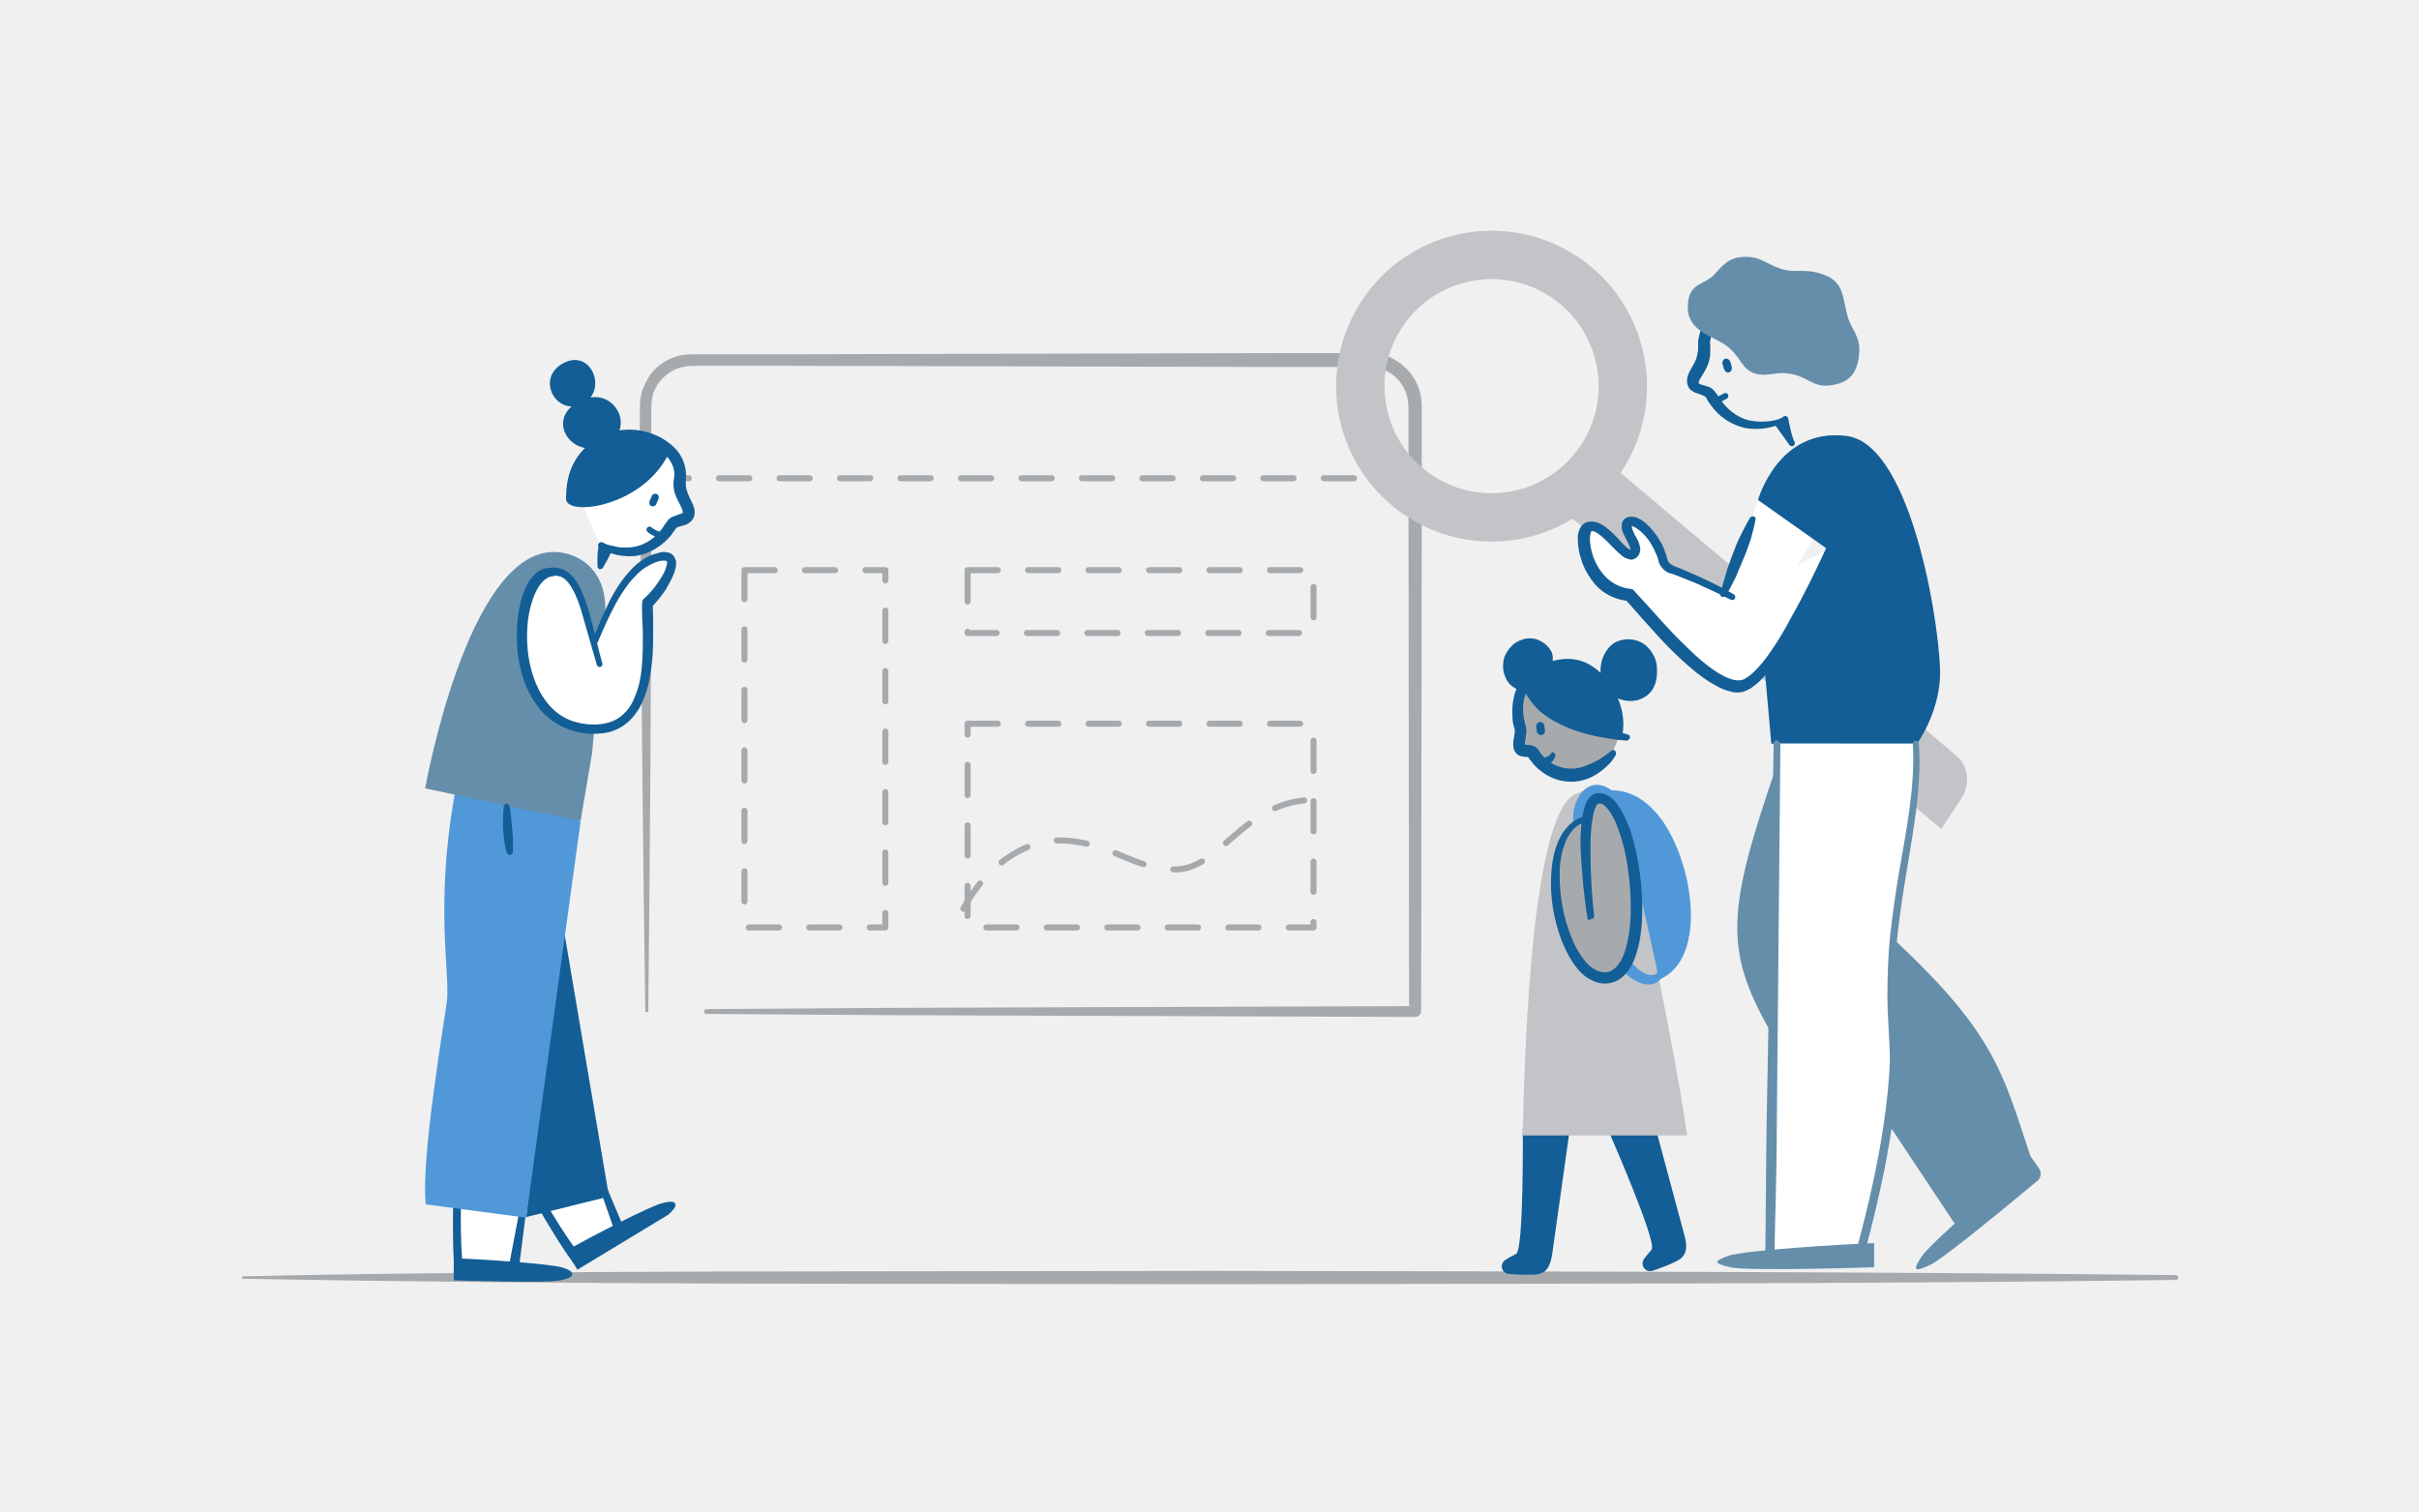
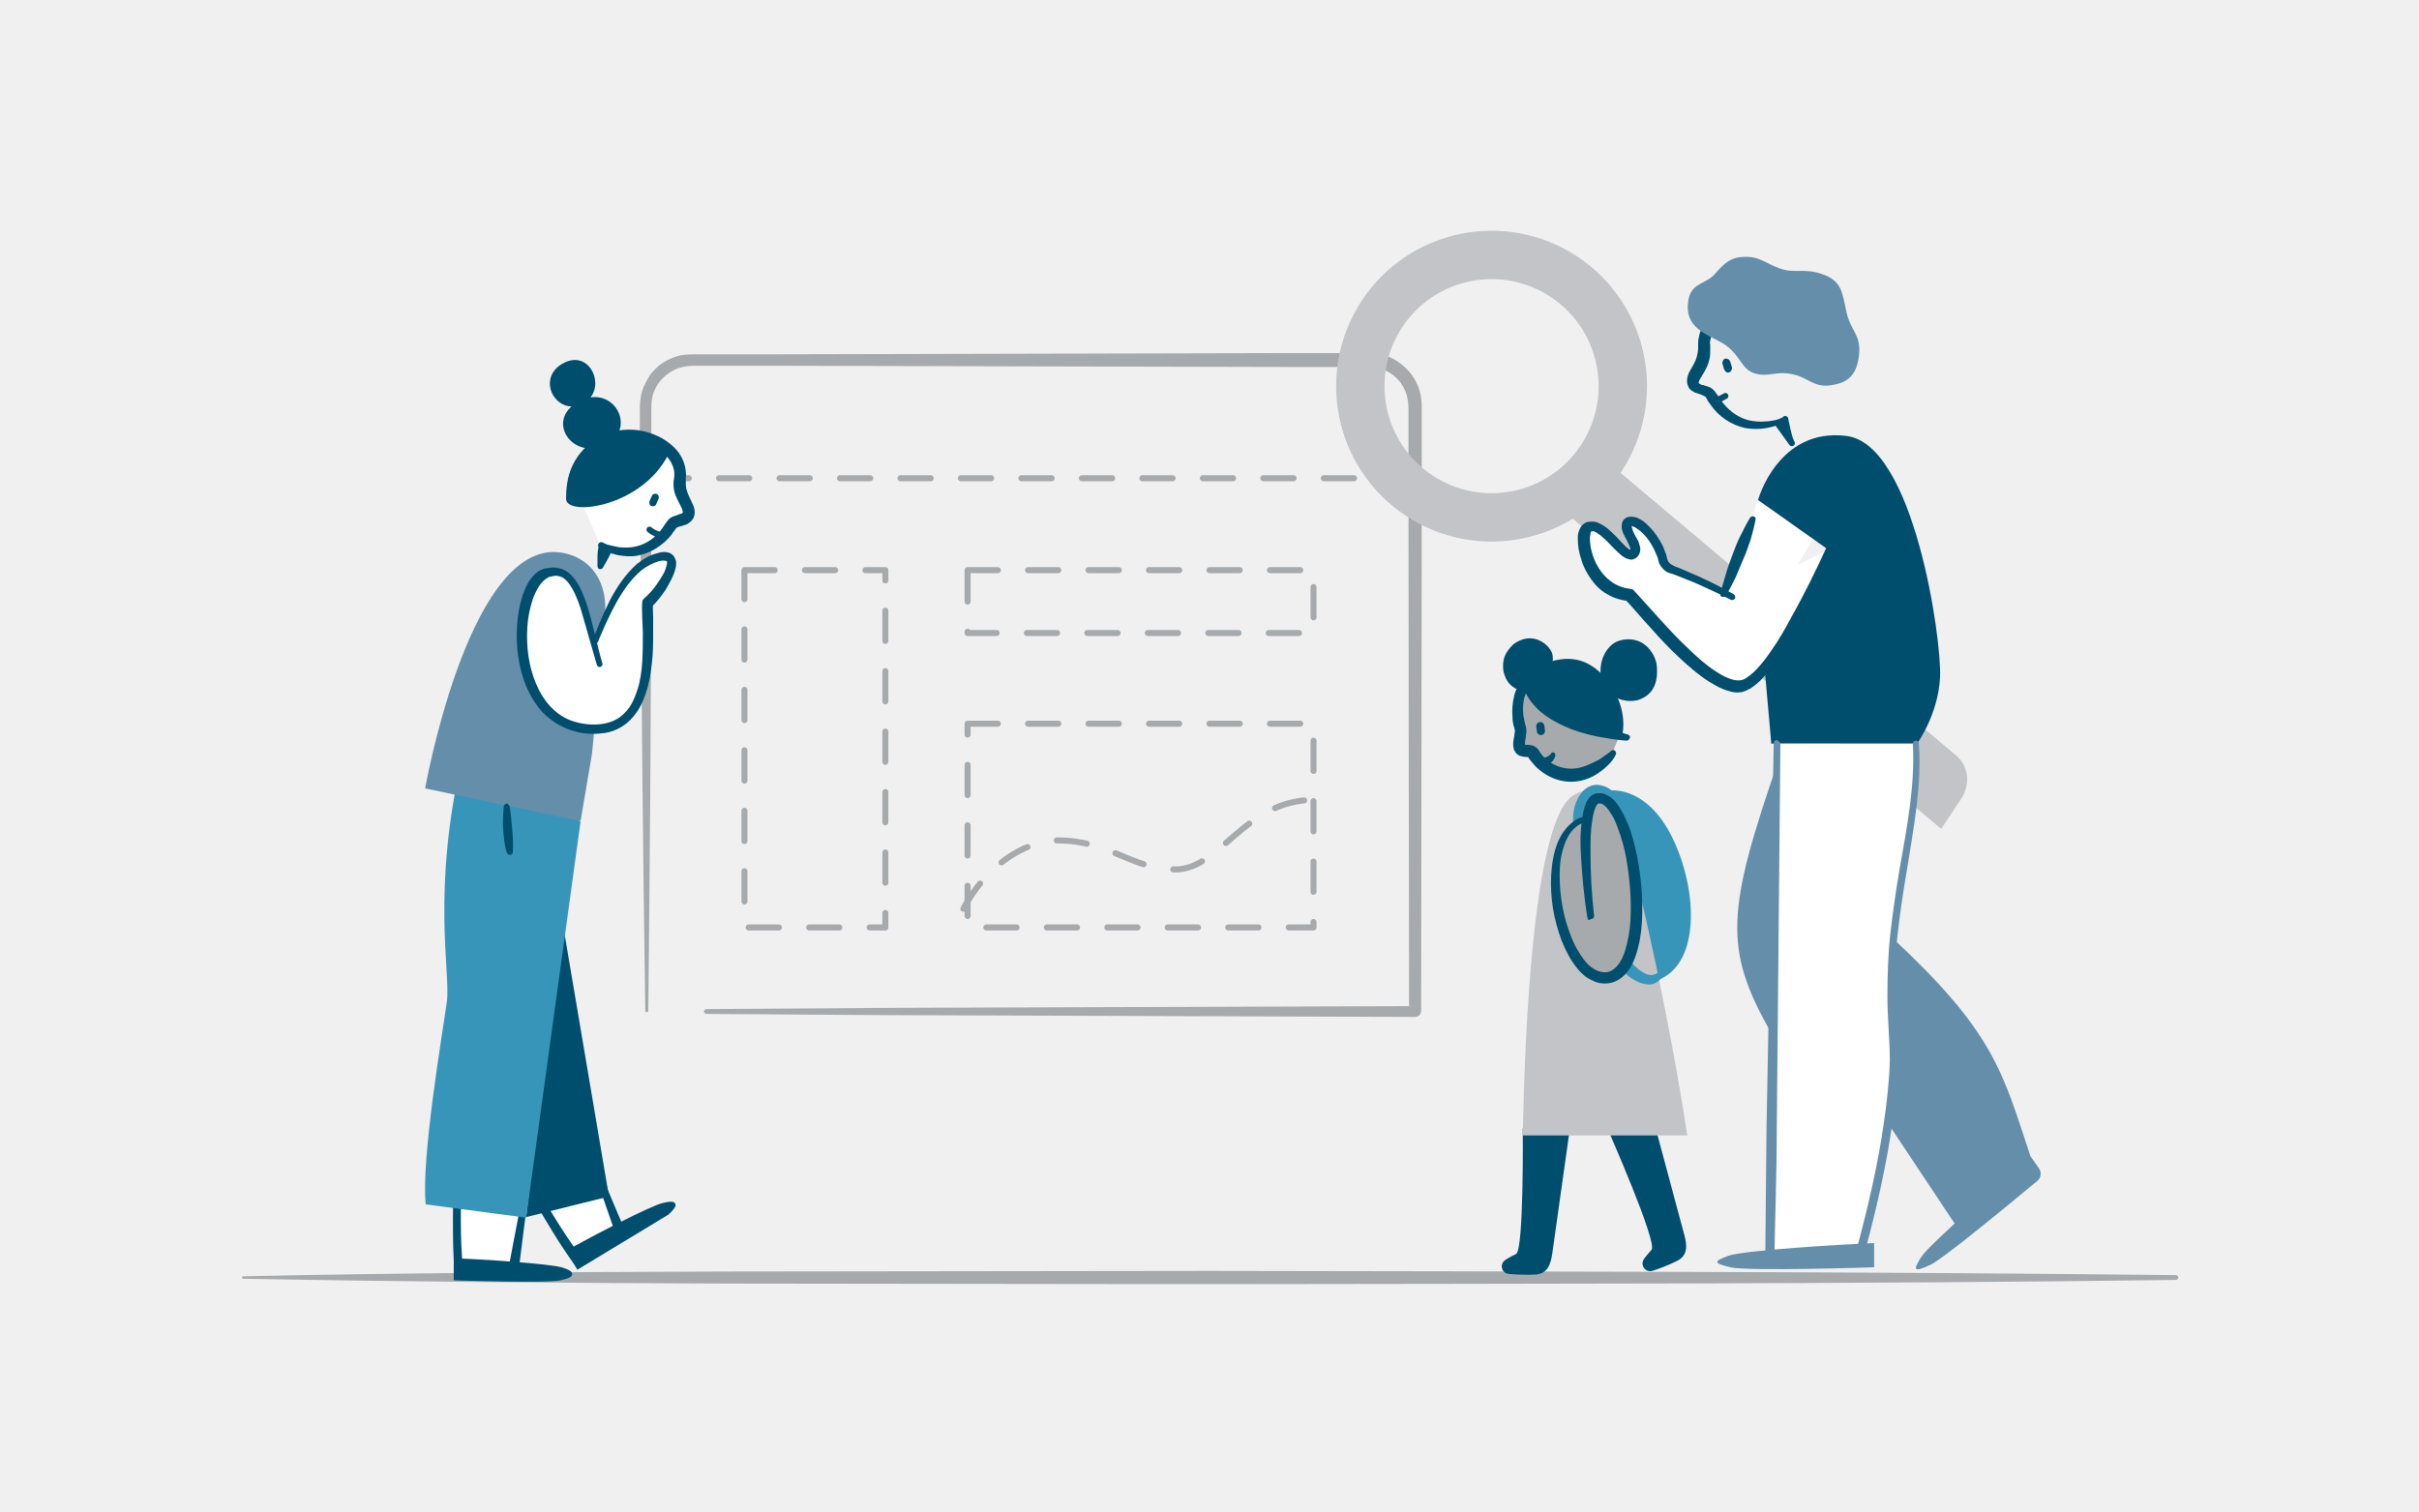
<svg xmlns="http://www.w3.org/2000/svg" enable-background="new 0 0 400 250" height="250" viewBox="0 0 400 250" width="400">
  <path d="m40.2 211.1c26.6-.6 53.3-.7 79.9-.8l79.9-.1c53.3.1 106.6.1 159.8.7.2 0 .4.2.4.4s-.2.4-.4.4c-53.3.7-106.6.6-159.8.7l-79.9-.1c-26.6-.1-53.3-.3-79.9-.8-.1 0-.2-.1-.2-.2s.1-.2.2-.2z" fill="#a7aaad" />
  <path d="m123.1 94.3h23.3v59.1h-23.3zm36.9 25.4h57.2v33.7h-57.2zm0-25.4h57.2v10.4h-57.2z" style="fill:none;stroke:#a7aaad;stroke-linecap:round;stroke-linejoin:round;stroke-miterlimit:10;stroke-dasharray:5 5" />
  <path d="m106.7 167.3c-.4-28-.7-56-.8-84l-.1-10.5v-5.3c0-.9.1-1.9.4-2.9.3-.9.8-1.8 1.3-2.6 1.2-1.6 2.9-2.7 4.9-3.2 1-.2 2-.2 2.8-.2h13.1l42-.1 42-.1h13.1c.8 0 1.9 0 2.9.2 2 .4 3.7 1.6 5 3.2.6.8 1.1 1.7 1.4 2.7.3.9.4 2 .4 2.9v15.8l-.1 84c0 .5-.4 1-1 1l-58.6-.2-29.3-.1-29.3-.2c-.2 0-.4-.2-.4-.4s.2-.4.4-.4l29.3-.2 29.3-.1 58.6-.2-1 1-.1-84v-15.8c0-.8-.1-1.5-.3-2.3-.2-.7-.6-1.4-1-2-.9-1.2-2.2-2.1-3.7-2.4-.7-.2-1.4-.2-2.4-.2h-13.1l-42-.1-42-.1h-13.1c-.9 0-1.6 0-2.4.2-1.5.3-2.8 1.2-3.8 2.4-.5.6-.8 1.3-1.1 2-.2.8-.3 1.5-.3 2.3v15.8c0 28-.2 56-.5 84 0 .1-.1.2-.2.2-.2 0-.3 0-.3-.1z" fill="#a7aaad" />
  <path d="m233.9 79.1h-133.6m59 71.2c4.7-8.7 11.7-11.3 15.5-11.3 8.8 0 12.2 4.8 19.6 4.8s11.4-11.5 22.9-11.5" style="fill:none;stroke:#a7aaad;stroke-linecap:round;stroke-linejoin:round;stroke-miterlimit:10;stroke-dasharray:5 5" />
-   <path d="m251.8 186.6s.2 20.1-1.1 20.8c-.6.3-1.2.6-1.8 1-1 .7-.6 2.2.6 2.3 1 .1 3.3.2 4.5.1 1.9-.2 2.4-1.6 2.7-3.6l2.9-20.6m6.4.5s8.1 18.4 7.1 19.6c-.4.5-.9 1-1.3 1.6-.6 1 .3 2.2 1.4 1.9 1-.3 3.1-1.1 4.2-1.7 1.7-.9 1.6-2.5 1.1-4.3l-5.4-20.1" fill="#135e96" />
-   <path d="m264.2 131.1c3.4-1.2 9.6-.1 13.4 9.9 3.3 8.7 2.9 19.4-4.1 21.3-4.1 1.1-9.3-31.2-9.3-31.2z" fill="#5198d9" />
+   <path d="m251.8 186.6s.2 20.1-1.1 20.8c-.6.3-1.2.6-1.8 1-1 .7-.6 2.2.6 2.3 1 .1 3.3.2 4.5.1 1.9-.2 2.4-1.6 2.7-3.6l2.9-20.6m6.4.5s8.1 18.4 7.1 19.6c-.4.5-.9 1-1.3 1.6-.6 1 .3 2.2 1.4 1.9 1-.3 3.1-1.1 4.2-1.7 1.7-.9 1.6-2.5 1.1-4.3l-5.4-20.1" fill="#004e6e" />
+   <path d="m264.2 131.1c3.4-1.2 9.6-.1 13.4 9.9 3.3 8.7 2.9 19.4-4.1 21.3-4.1 1.1-9.3-31.2-9.3-31.2z" fill="#3895ba" />
  <path d="m251.8 187.8h27.2c-3.1-20.6-8.1-41.3-8.1-41.3l-6.6-15.4s-.5-1.4-3.9.3c-7 3.5-8.3 41.1-8.6 56.4zm72.5-55.7-3.3 5-61.4-51.7 8-7.5 55.8 47c2.1 1.7 2.5 4.8.9 7.2z" fill="#c3c4c7" />
  <ellipse cx="246.6" cy="63.9" rx="21.7" ry="21.7" style="fill:none;stroke:#c3c4c7;stroke-width:8;stroke-linecap:round;stroke-linejoin:round;stroke-miterlimit:10" transform="matrix(.552 -.834 .834 .552 57.226 234.261)" />
  <path d="m284.5 100.9 6.2-18.2 9.4 5.9-8.9 15.2z" fill="#fff" />
  <path d="m312 154.3c17.8 16.3 19.1 22.9 23.8 37.1l-12.1 11.7-12.1-18.2" fill="#658eab" />
  <path d="m293.8 126.6c-8.2 23.8-8.8 30.4-1.1 43.9z" fill="#658eab" />
-   <path d="m290.7 82.7 11.6 8.2-11.1 12.9 1.7 19.2h24.1s3.5-4.8 3.8-11-4.3-38.6-15.5-39.9c-11.3-1.4-14.6 10.6-14.6 10.6z" fill="#135e96" />
+   <path d="m290.7 82.7 11.6 8.2-11.1 12.9 1.7 19.2h24.1s3.5-4.8 3.8-11-4.3-38.6-15.5-39.9c-11.3-1.4-14.6 10.6-14.6 10.6z" fill="#004e6e" />
  <path d="m98.7 193.9 3.9 10.3-7.2 4.3s-6.5-8-16.9-30.5" fill="#fff" />
-   <path d="m99.2 193.7 4.3 10.2c.2.4 0 .8-.4 1l-3.6 2.1c-1.2.7-2.4 1.4-3.6 2.2-.3.2-.7.1-1-.2-1.8-2.4-3.3-4.9-4.8-7.4s-2.9-5.1-4.3-7.7-2.7-5.2-4-7.8-2.5-5.3-3.7-7.9c-.1-.3 0-.5.2-.7.2-.1.5 0 .7.2 1.2 2.6 2.5 5.2 3.8 7.8s2.7 5.2 4.1 7.7c1.4 2.6 2.8 5.1 4.4 7.5 1.5 2.5 3.1 4.9 4.8 7.2l-1-.2 3.6-2.1c1.2-.7 2.4-1.4 3.5-2.2l-.3 1-3.6-10.4c-.1-.3 0-.5.3-.6.2 0 .5.1.6.3z" fill="#135e96" />
-   <path d="m94.1 207c3.4-1.9 13.9-7.4 15.7-7.7 1.8-.4 2.1-.2.5 1.3l-14.7 8.9z" fill="#135e96" stroke="#135e96" stroke-miterlimit="10" stroke-width=".735" />
+   <path d="m99.2 193.7 4.3 10.2c.2.4 0 .8-.4 1l-3.6 2.1c-1.2.7-2.4 1.4-3.6 2.2-.3.2-.7.1-1-.2-1.8-2.4-3.3-4.9-4.8-7.4s-2.9-5.1-4.3-7.7-2.7-5.2-4-7.8-2.5-5.3-3.7-7.9c-.1-.3 0-.5.2-.7.2-.1.5 0 .7.2 1.2 2.6 2.5 5.2 3.8 7.8s2.7 5.2 4.1 7.7c1.4 2.6 2.8 5.1 4.4 7.5 1.5 2.5 3.1 4.9 4.8 7.2l-1-.2 3.6-2.1c1.2-.7 2.4-1.4 3.5-2.2l-.3 1-3.6-10.4c-.1-.3 0-.5.3-.6.2 0 .5.1.6.3z" fill="#004e6e" />
+   <path d="m94.1 207c3.4-1.9 13.9-7.4 15.7-7.7 1.8-.4 2.1-.2.5 1.3l-14.7 8.9z" fill="#004e6e" stroke="#004e6e" stroke-miterlimit="10" stroke-width=".735" />
  <path d="m86.6 199.4-1.7 11.1h-9s-1.4-10.3 1.3-34.9" fill="#fff" />
-   <path d="m87.1 199.5-1.4 11.1c-.1.4-.4.7-.8.7-1.5-.1-3-.1-4.5-.1h-4.5c-.4 0-.7-.3-.7-.7-.3-3-.3-5.9-.3-8.8s.1-5.9.3-8.8l.6-8.7.9-8.7c0-.3.3-.5.6-.4.3 0 .5.3.4.5-.3 2.9-.6 5.8-.8 8.7s-.4 5.8-.5 8.7-.2 5.8-.2 8.7.1 5.8.4 8.6l-.8-.7h4.5s3 0 4.5-.1l-.8.7 2.1-11c.1-.3.3-.5.6-.4.2.2.4.5.4.7zm5.7-48.3 7.9 46.7-13.7 3.4" fill="#135e96" />
-   <path d="m76.5 125c-5.2 22.3-2 35.5-2.6 40.6-.7 5.1-4.3 26.2-3.5 33.6l16.6 2.2 9-65.5" fill="#5198d9" />
+   <path d="m87.1 199.5-1.4 11.1c-.1.4-.4.7-.8.7-1.5-.1-3-.1-4.5-.1h-4.5c-.4 0-.7-.3-.7-.7-.3-3-.3-5.9-.3-8.8s.1-5.9.3-8.8l.6-8.7.9-8.7c0-.3.3-.5.6-.4.3 0 .5.3.4.5-.3 2.9-.6 5.8-.8 8.7s-.4 5.8-.5 8.7-.2 5.8-.2 8.7.1 5.8.4 8.6l-.8-.7h4.5s3 0 4.5-.1l-.8.7 2.1-11c.1-.3.3-.5.6-.4.2.2.4.5.4.7zm5.7-48.3 7.9 46.7-13.7 3.4" fill="#004e6e" />
+   <path d="m76.5 125c-5.2 22.3-2 35.5-2.6 40.6-.7 5.1-4.3 26.2-3.5 33.6l16.6 2.2 9-65.5" fill="#3895ba" />
  <path d="m99.3 90.2c.8.5 1.3.6 2.3.9 4 1 7.5-.9 9.4-4.2.5-.9 2.5-.6 2.8-1.7.4-1.5-1.9-2.8-1.5-5.8.4-3.4-2.4-6.2-6.1-7.1-5.2-1.3-10.4 1.9-11.7 7.1" fill="#fff" />
-   <path d="m99.6 89.7c.4.2.8.4 1.3.5s1 .2 1.4.3c.9.1 1.9.1 2.8-.1 1.8-.4 3.3-1.5 4.4-3l.4-.6.2-.3c.1-.1.1-.1.3-.4.3-.4.7-.6 1-.7s.6-.2.8-.3l.6-.2.1-.1v-.2s-.1-.2-.1-.4c-.3-.7-1-1.8-1.3-2.9-.1-.6-.2-1.2-.1-1.8l.1-.7v-.6c-.1-1.6-1.3-3.1-2.9-4.1-1.6-.9-3.4-1.4-5.3-1.3-3.8.2-7.3 2.9-8.3 6.7-.1.3-.4.4-.6.3-.3-.1-.4-.3-.4-.6.4-2.1 1.5-4.1 3.2-5.5 1.6-1.5 3.7-2.4 5.9-2.6s4.4.3 6.4 1.4c1 .6 1.9 1.3 2.6 2.2s1.2 2.1 1.3 3.3c0 .3.1.6 0 .9v.8c0 .4 0 .8.1 1.2.2.8.6 1.5 1.1 2.6.2.5.5 1.4 0 2.3-.3.5-.7.7-1 .9l-.9.3c-.5.1-.9.3-.8.3 0-.1-.1.1-.2.2l-.2.3c-.2.2-.3.4-.5.7-1.4 1.7-3.4 3-5.6 3.4-1.1.2-2.2.1-3.3-.1l-1.5-.4c-.5-.2-1-.5-1.5-.8-.2-.2-.3-.5-.1-.7.1-.2.4-.3.6-.2zm195.7-20c-.5.3-1 .6-1.6.7-.6.2-1.1.3-1.6.4-1.1.2-2.3.2-3.5 0-2.3-.5-4.4-1.9-5.7-3.8l-.5-.7-.2-.4c-.1-.1-.2-.3-.2-.3s-.4-.2-.9-.4l-.9-.3c-.3-.2-.8-.4-1-.9-.5-1-.1-1.9.1-2.4.6-1.1 1.1-1.8 1.3-2.7.1-.4.2-.9.2-1.3v-.8c0-.3 0-.6.1-.9.2-1.3.8-2.4 1.5-3.4.8-.9 1.8-1.7 2.8-2.2 2.1-1.1 4.5-1.5 6.8-1.2s4.5 1.4 6.1 3c1.7 1.6 2.7 3.7 3.1 6 0 .3-.1.5-.4.6-.3 0-.5-.1-.6-.4-.9-4-4.5-7.1-8.4-7.4-1.9-.2-4 .2-5.7 1.2-1.7.9-3 2.4-3.3 4.2 0 .2-.1.4 0 .7v.8c0 .6 0 1.3-.2 1.9-.3 1.2-1.1 2.3-1.5 3-.1.2-.2.4-.2.5v.2l.2.1c.1.1.4.2.6.2.3.1.5.2.9.3.3.1.7.4 1 .8.2.3.2.3.3.4l.2.3.4.6c1.1 1.6 2.7 2.9 4.6 3.4.9.2 1.9.3 2.9.2.5 0 1-.1 1.5-.2s.9-.3 1.4-.5c.2-.1.5 0 .7.2 0 .1-.1.4-.3.5z" fill="#135e96" />
-   <path d="m75.4 208.5c3.9.1 15.7.9 17.5 1.5s1.9.9-.3 1.4c-2.1.5-17.2 0-17.2 0z" fill="#135e96" stroke="#135e96" stroke-miterlimit="10" stroke-width=".735" />
-   <path d="m107.4 87.6c.7.6 1.5.8 1.5.8" fill="none" stroke="#135e96" stroke-linecap="round" stroke-linejoin="round" stroke-miterlimit="10" />
-   <path d="m107.7 83.7c-.3-.1-.4-.5-.3-.8l.4-.9c.1-.3.5-.4.8-.3s.4.5.3.8l-.4.9c-.1.3-.5.4-.8.3z" fill="#135e96" />
+   <path d="m99.6 89.7c.4.2.8.4 1.3.5s1 .2 1.4.3c.9.1 1.9.1 2.8-.1 1.8-.4 3.3-1.5 4.4-3l.4-.6.2-.3c.1-.1.1-.1.3-.4.3-.4.7-.6 1-.7s.6-.2.8-.3l.6-.2.1-.1v-.2s-.1-.2-.1-.4c-.3-.7-1-1.8-1.3-2.9-.1-.6-.2-1.2-.1-1.8l.1-.7v-.6c-.1-1.6-1.3-3.1-2.9-4.1-1.6-.9-3.4-1.4-5.3-1.3-3.8.2-7.3 2.9-8.3 6.7-.1.3-.4.4-.6.3-.3-.1-.4-.3-.4-.6.4-2.1 1.5-4.1 3.2-5.5 1.6-1.5 3.7-2.4 5.9-2.6s4.4.3 6.4 1.4c1 .6 1.9 1.3 2.6 2.2s1.2 2.1 1.3 3.3c0 .3.1.6 0 .9v.8c0 .4 0 .8.1 1.2.2.8.6 1.5 1.1 2.6.2.5.5 1.4 0 2.3-.3.5-.7.7-1 .9l-.9.3c-.5.1-.9.3-.8.3 0-.1-.1.1-.2.2l-.2.3c-.2.2-.3.4-.5.7-1.4 1.7-3.4 3-5.6 3.4-1.1.2-2.2.1-3.3-.1l-1.5-.4c-.5-.2-1-.5-1.5-.8-.2-.2-.3-.5-.1-.7.1-.2.4-.3.6-.2zm195.7-20c-.5.3-1 .6-1.6.7-.6.2-1.1.3-1.6.4-1.1.2-2.3.2-3.5 0-2.3-.5-4.4-1.9-5.7-3.8l-.5-.7-.2-.4c-.1-.1-.2-.3-.2-.3s-.4-.2-.9-.4l-.9-.3c-.3-.2-.8-.4-1-.9-.5-1-.1-1.9.1-2.4.6-1.1 1.1-1.8 1.3-2.7.1-.4.2-.9.2-1.3v-.8c0-.3 0-.6.1-.9.2-1.3.8-2.4 1.5-3.4.8-.9 1.8-1.7 2.8-2.2 2.1-1.1 4.5-1.5 6.8-1.2s4.5 1.4 6.1 3c1.7 1.6 2.7 3.7 3.1 6 0 .3-.1.5-.4.6-.3 0-.5-.1-.6-.4-.9-4-4.5-7.1-8.4-7.4-1.9-.2-4 .2-5.7 1.2-1.7.9-3 2.4-3.3 4.2 0 .2-.1.4 0 .7v.8c0 .6 0 1.3-.2 1.9-.3 1.2-1.1 2.3-1.5 3-.1.2-.2.4-.2.5v.2l.2.1c.1.1.4.2.6.2.3.1.5.2.9.3.3.1.7.4 1 .8.2.3.2.3.3.4l.2.3.4.6c1.1 1.6 2.7 2.9 4.6 3.4.9.2 1.9.3 2.9.2.5 0 1-.1 1.5-.2s.9-.3 1.4-.5c.2-.1.5 0 .7.2 0 .1-.1.4-.3.5z" fill="#004e6e" />
+   <path d="m75.4 208.5c3.9.1 15.7.9 17.5 1.5s1.9.9-.3 1.4c-2.1.5-17.2 0-17.2 0z" fill="#004e6e" stroke="#004e6e" stroke-miterlimit="10" stroke-width=".735" />
+   <path d="m107.4 87.6c.7.6 1.5.8 1.5.8" fill="none" stroke="#004e6e" stroke-linecap="round" stroke-linejoin="round" stroke-miterlimit="10" />
+   <path d="m107.7 83.7c-.3-.1-.4-.5-.3-.8l.4-.9c.1-.3.5-.4.8-.3s.4.5.3.8l-.4.9c-.1.3-.5.4-.8.3z" fill="#004e6e" />
  <path d="m97.9 124.6-1.9 11.2-25.7-5.4s6.9-39 21.2-39.1c4.6 0 9.3 3.5 8.5 10.9" fill="#658eab" />
  <path d="m98.5 106c2.5-6.1 5.5-12.5 10.3-13.8s.7 5.4-1.8 7.6c-.4 2.8 2.7 21-8.9 20.9-14.8-.1-13.7-24.4-7.6-25.9 5.4-1.3 6.2 7.3 8.6 15.2" fill="#fff" />
-   <path d="m98 105.8c.9-2.2 1.8-4.4 2.9-6.6 1.1-2.1 2.5-4.2 4.4-5.9 1-.8 2.1-1.5 3.4-1.8.3-.1.7-.2 1-.2.4 0 .8 0 1.3.3s.7.9.8 1.3c0 .4 0 .8-.1 1.1-.3 1.3-1 2.4-1.6 3.5-.7 1-1.4 2-2.4 2.9l.3-.6c-.1.6 0 1.5 0 2.3v2.5c0 1.7 0 3.3-.2 5s-.4 3.3-1 5c-.5 1.6-1.3 3.2-2.6 4.5s-3.1 2.1-4.8 2.2c-1.8.2-3.5 0-5.2-.6s-3.2-1.6-4.4-2.8c-1.2-1.3-2.1-2.8-2.8-4.4-1.3-3.2-1.7-6.6-1.5-10 .1-1.7.4-3.4.9-5 .3-.8.6-1.6 1.1-2.4.5-.7 1.1-1.5 2.1-1.9.2-.1.5-.2.7-.2s.5-.1.7-.1c.5-.1 1 0 1.5.1 1 .2 1.8.9 2.4 1.6 1.1 1.4 1.7 3.1 2.2 4.6 1 3.2 1.6 6.4 2.5 9.5.1.3-.1.5-.3.6-.3.1-.5-.1-.6-.3l-2.7-9.4c-.5-1.5-1.1-3-2-4.2-.5-.6-1-1-1.6-1.1-.3-.1-.6-.1-1 0l-.5.1s-.3.1-.4.2c-1.1.6-1.9 2.1-2.4 3.5-.5 1.5-.8 3-.9 4.6-.2 3.2.2 6.4 1.4 9.3s3.3 5.4 6.2 6.3c2.8.9 6.4.8 8.4-1.3 1.1-1 1.7-2.4 2.2-3.9s.7-3.1.8-4.7.1-3.2.1-4.8l-.1-2.4c0-.8-.1-1.6 0-2.6 0-.2.1-.4.2-.5l.1-.1c.8-.7 1.6-1.6 2.2-2.5s1.3-1.9 1.5-2.9c.1-.2.1-.5.1-.6 0-.2 0-.2-.1-.2-.1-.1-.7-.1-1.2 0-1 .3-2 .8-2.9 1.5-1.7 1.4-3.1 3.4-4.2 5.4s-2.1 4.2-3 6.4c-.1.3-.4.4-.7.3-.2-.1-.3-.4-.2-.6zm-4.4-23.3c0 3.1 13.5 1.3 17.4-8.4 0 0-8.1-4.4-12.4-1.5-4.4 3.1-5 6.8-5 9.9zm7.3 8.4-1.7 2.8-.1-3.5" fill="#135e96" />
-   <path d="m101.2 91c-.4 1-1 2-1.5 2.9-.1.2-.4.3-.7.2-.1-.1-.2-.3-.2-.4v-1.7c0-.6.1-1.2.2-1.7 0-.1.2-.2.3-.2s.2.1.2.2c.1.6.2 1.2.2 1.7 0 .6.1 1.2.1 1.7l-.9-.3c.6-.9 1.2-1.8 2-2.7.1-.1.3-.1.4 0-.1.1-.1.2-.1.3zm-5.5-24.6c-5.7 3.1-1 9.8 4.4 7.2s1.4-10.3-4.4-7.2zm-2.6-6.3c-4.6 2.5-1.1 8.8 3.2 6.7s1.5-9.3-3.2-6.7z" fill="#135e96" />
+   <path d="m98 105.8c.9-2.2 1.8-4.4 2.9-6.6 1.1-2.1 2.5-4.2 4.4-5.9 1-.8 2.1-1.5 3.4-1.8.3-.1.7-.2 1-.2.4 0 .8 0 1.3.3s.7.9.8 1.3c0 .4 0 .8-.1 1.1-.3 1.3-1 2.4-1.6 3.5-.7 1-1.4 2-2.4 2.9l.3-.6c-.1.6 0 1.5 0 2.3v2.5c0 1.7 0 3.3-.2 5s-.4 3.3-1 5c-.5 1.6-1.3 3.2-2.6 4.5s-3.1 2.1-4.8 2.2c-1.8.2-3.5 0-5.2-.6s-3.2-1.6-4.4-2.8c-1.2-1.3-2.1-2.8-2.8-4.4-1.3-3.2-1.7-6.6-1.5-10 .1-1.7.4-3.4.9-5 .3-.8.6-1.6 1.1-2.4.5-.7 1.1-1.5 2.1-1.9.2-.1.5-.2.7-.2s.5-.1.7-.1c.5-.1 1 0 1.5.1 1 .2 1.8.9 2.4 1.6 1.1 1.4 1.7 3.1 2.2 4.6 1 3.2 1.6 6.4 2.5 9.5.1.3-.1.5-.3.6-.3.1-.5-.1-.6-.3l-2.7-9.4c-.5-1.5-1.1-3-2-4.2-.5-.6-1-1-1.6-1.1-.3-.1-.6-.1-1 0l-.5.1s-.3.1-.4.2c-1.1.6-1.9 2.1-2.4 3.5-.5 1.5-.8 3-.9 4.6-.2 3.2.2 6.4 1.4 9.3s3.3 5.4 6.2 6.3c2.8.9 6.4.8 8.4-1.3 1.1-1 1.7-2.4 2.2-3.9s.7-3.1.8-4.7.1-3.2.1-4.8l-.1-2.4c0-.8-.1-1.6 0-2.6 0-.2.1-.4.2-.5l.1-.1c.8-.7 1.6-1.6 2.2-2.5s1.3-1.9 1.5-2.9c.1-.2.1-.5.1-.6 0-.2 0-.2-.1-.2-.1-.1-.7-.1-1.2 0-1 .3-2 .8-2.9 1.5-1.7 1.4-3.1 3.4-4.2 5.4s-2.1 4.2-3 6.4c-.1.3-.4.4-.7.3-.2-.1-.3-.4-.2-.6zm-4.4-23.3c0 3.1 13.5 1.3 17.4-8.4 0 0-8.1-4.4-12.4-1.5-4.4 3.1-5 6.8-5 9.9zm7.3 8.4-1.7 2.8-.1-3.5" fill="#004e6e" />
+   <path d="m101.2 91c-.4 1-1 2-1.5 2.9-.1.2-.4.3-.7.2-.1-.1-.2-.3-.2-.4v-1.7c0-.6.1-1.2.2-1.7 0-.1.2-.2.3-.2s.2.1.2.2c.1.6.2 1.2.2 1.7 0 .6.1 1.2.1 1.7l-.9-.3c.6-.9 1.2-1.8 2-2.7.1-.1.3-.1.4 0-.1.1-.1.2-.1.3zm-5.5-24.6c-5.7 3.1-1 9.8 4.4 7.2s1.4-10.3-4.4-7.2zm-2.6-6.3c-4.6 2.5-1.1 8.8 3.2 6.7s1.5-9.3-3.2-6.7z" fill="#004e6e" />
  <path d="m83.8 133.5c.1 1.5.1 4.5.5 7.5" fill="#fff" />
-   <path d="m84.3 133.5c.2 1.3.3 2.5.4 3.7s.2 2.5.1 3.7c0 .3-.2.5-.5.5-.2 0-.4-.2-.5-.4-.4-1.2-.5-2.5-.6-3.8s0-2.5.1-3.8c0-.3.3-.5.6-.5.2.2.4.4.4.6z" fill="#135e96" />
+   <path d="m84.3 133.5c.2 1.3.3 2.5.4 3.7s.2 2.5.1 3.7c0 .3-.2.5-.5.5-.2 0-.4-.2-.5-.4-.4-1.2-.5-2.5-.6-3.8s0-2.5.1-3.8c0-.3.3-.5.6-.5.2.2.4.4.4.6z" fill="#004e6e" />
  <path d="m302.3 90.9s-9.1 21.7-14.4 22.6-14.7-11.2-18.5-15c-7.1-.6-8.6-9.9-7-11.1 2.4-1.7 6 5.5 7.5 4.4s-2-4.2-.7-5.3c1.2-1 4.8 2.5 5.7 6.2.2.8.7 1.4 1.4 1.7 5.3 2 10.1 4.6 10.1 4.6" fill="#fff" />
-   <path d="m302.8 91.1c-1.6 4-3.4 8-5.4 11.8-1 1.9-2.1 3.8-3.3 5.7-.6.9-1.2 1.8-1.9 2.7s-1.5 1.7-2.5 2.4c-.2.2-.6.3-.9.5-.3.1-.7.3-1 .3-.7.1-1.3 0-1.9-.2-1.2-.3-2.2-.9-3.2-1.5-1.9-1.2-3.6-2.7-5.2-4.2s-3.1-3.1-4.5-4.7c-1.5-1.6-2.9-3.3-4.3-4.8l.6.3c-1.2-.1-2.5-.5-3.5-1.1-1.1-.6-2-1.5-2.7-2.5s-1.3-2.1-1.6-3.2c-.4-1.1-.6-2.3-.6-3.5 0-.3 0-.6.1-1 .1-.3.2-.7.5-1.1l.3-.3.3-.2c.2-.1.4-.2.7-.2.5-.1.9 0 1.3.1.7.3 1.2.6 1.7 1s.9.8 1.3 1.2c.8.8 1.5 1.7 2.2 2.2.2.1.3.2.4.2h-.1v-.2c0-.1-.1-.4-.2-.6-.2-.4-.4-.9-.7-1.4-.1-.3-.3-.5-.4-.9-.1-.3-.2-.7-.1-1.3s.6-1 1.1-1.1 1 0 1.3.1c.7.3 1.2.6 1.6 1 .9.8 1.6 1.7 2.2 2.7.3.5.6 1 .8 1.6.1.3.2.6.3.8l.2.8c.1.4.4.7.7.9.1 0 .2.1.2.1l.4.2.8.3 3 1.3c2 .9 4 1.9 5.9 3 .2.1.3.4.2.7-.1.2-.4.3-.7.2-1.9-1-3.9-1.9-5.9-2.8l-3-1.2-.8-.3-.4-.1-.5-.2c-.6-.4-1.1-1-1.3-1.6l-.2-.8-.3-.7c-.2-.5-.4-.9-.7-1.4-.5-.9-1.2-1.7-1.9-2.3-.4-.3-.8-.6-1.1-.7-.2-.1-.3-.1-.3-.1s.1.6.3 1c.2.5.5.9.8 1.5.1.3.2.6.3 1s0 1-.3 1.4c-.2.2-.3.4-.6.5-.3.2-.7.2-.9.1-.5-.1-.8-.3-1.1-.5-1-.8-1.7-1.6-2.5-2.4-.7-.7-1.6-1.5-2.2-1.7-.2-.1-.3-.1-.3 0h-.2s-.1.2-.1.4-.1.4-.1.7c0 1.9.7 4 1.9 5.6s2.9 2.6 4.8 2.8c.2 0 .5.1.6.3 3 3.2 5.7 6.5 8.8 9.4 1.5 1.5 3.1 2.9 4.8 4s3.7 2 5 1c.8-.5 1.5-1.2 2.2-2s1.3-1.6 1.9-2.5c1.2-1.7 2.3-3.6 3.3-5.5 2.1-3.7 4-7.6 5.8-11.5.1-.3.4-.4.7-.2.1.2.2.5.1.7z" fill="#135e96" />
+   <path d="m302.8 91.1c-1.6 4-3.4 8-5.4 11.8-1 1.9-2.1 3.8-3.3 5.7-.6.9-1.2 1.8-1.9 2.7s-1.5 1.7-2.5 2.4c-.2.2-.6.3-.9.5-.3.1-.7.3-1 .3-.7.1-1.3 0-1.9-.2-1.2-.3-2.2-.9-3.2-1.5-1.9-1.2-3.6-2.7-5.2-4.2s-3.1-3.1-4.5-4.7c-1.5-1.6-2.9-3.3-4.3-4.8l.6.3c-1.2-.1-2.5-.5-3.5-1.1-1.1-.6-2-1.5-2.7-2.5s-1.3-2.1-1.6-3.2c-.4-1.1-.6-2.3-.6-3.5 0-.3 0-.6.1-1 .1-.3.2-.7.5-1.1l.3-.3.3-.2c.2-.1.4-.2.7-.2.5-.1.9 0 1.3.1.7.3 1.2.6 1.7 1s.9.8 1.3 1.2c.8.8 1.5 1.7 2.2 2.2.2.1.3.2.4.2h-.1v-.2c0-.1-.1-.4-.2-.6-.2-.4-.4-.9-.7-1.4-.1-.3-.3-.5-.4-.9-.1-.3-.2-.7-.1-1.3s.6-1 1.1-1.1 1 0 1.3.1c.7.3 1.2.6 1.6 1 .9.8 1.6 1.7 2.2 2.7.3.5.6 1 .8 1.6.1.3.2.6.3.8l.2.8c.1.4.4.7.7.9.1 0 .2.1.2.1l.4.2.8.3 3 1.3c2 .9 4 1.9 5.9 3 .2.1.3.4.2.7-.1.2-.4.3-.7.2-1.9-1-3.9-1.9-5.9-2.8l-3-1.2-.8-.3-.4-.1-.5-.2c-.6-.4-1.1-1-1.3-1.6l-.2-.8-.3-.7c-.2-.5-.4-.9-.7-1.4-.5-.9-1.2-1.7-1.9-2.3-.4-.3-.8-.6-1.1-.7-.2-.1-.3-.1-.3-.1s.1.6.3 1c.2.5.5.9.8 1.5.1.3.2.6.3 1s0 1-.3 1.4c-.2.2-.3.4-.6.5-.3.2-.7.2-.9.1-.5-.1-.8-.3-1.1-.5-1-.8-1.7-1.6-2.5-2.4-.7-.7-1.6-1.5-2.2-1.7-.2-.1-.3-.1-.3 0h-.2s-.1.2-.1.4-.1.4-.1.7c0 1.9.7 4 1.9 5.6s2.9 2.6 4.8 2.8c.2 0 .5.1.6.3 3 3.2 5.7 6.5 8.8 9.4 1.5 1.5 3.1 2.9 4.8 4s3.7 2 5 1c.8-.5 1.5-1.2 2.2-2s1.3-1.6 1.9-2.5c1.2-1.7 2.3-3.6 3.3-5.5 2.1-3.7 4-7.6 5.8-11.5.1-.3.4-.4.7-.2.1.2.2.5.1.7z" fill="#004e6e" />
  <path d="m279.1 50.4c-.3 4.4 4.1 5.1 6.4 6.8 2.4 1.8 2.5 4 4.8 4.6s3.3-.5 6.1.1c2.6.5 3.5 2.3 6.5 1.8 2.4-.4 4.1-1.4 4.5-4.9s-1.4-4-2.1-7.3-.8-5.1-4.1-6.2c-3-1-4.4 0-6.9-.9s-3.4-2.1-6.2-1.9c-1.9.1-3 1-4.6 2.9-1.7 1.8-4.2 1.3-4.4 5z" fill="#658eab" />
-   <path d="m285.3 65.5c-.9.5-1.5.8-1.5.8" fill="none" stroke="#135e96" stroke-linecap="round" stroke-linejoin="round" stroke-miterlimit="10" />
-   <path d="m285.9 61.6c.3-.1.5-.4.5-.8l-.3-1c-.1-.3-.4-.5-.8-.5-.3.1-.5.4-.5.8l.3 1c.2.4.5.6.8.5z" fill="#135e96" />
+   <path d="m285.3 65.5c-.9.5-1.5.8-1.5.8" fill="none" stroke="#004e6e" stroke-linecap="round" stroke-linejoin="round" stroke-miterlimit="10" />
+   <path d="m285.9 61.6c.3-.1.5-.4.5-.8l-.3-1c-.1-.3-.4-.5-.8-.5-.3.1-.5.4-.5.8l.3 1c.2.4.5.6.8.5z" fill="#004e6e" />
  <path d="m293.9 123-1.2 85.6 15.2-2.1s6.3-22.1 5.3-34.3c-1.9-22.6 4.7-34 3.8-49.2" fill="#fff" />
  <path d="m294.4 123.1-.4 42.8-.2 21.4c0 7.1-.3 14.3-.4 21.4l-.9-.8 15.2-2.1-.6.5c1.8-6.7 3.4-13.6 4.4-20.5.5-3.4.9-6.9 1-10.4 0-1.7-.1-3.4-.2-5.2s-.2-3.5-.2-5.3c0-3.5.1-7.1.5-10.6s.9-7 1.5-10.5c1.2-6.9 2.6-13.8 2.2-20.8 0-.3.2-.5.5-.5s.5.2.5.5c.5 7.1-.9 14.1-2 21-.6 3.5-1.1 6.9-1.5 10.4s-.5 7-.5 10.4c0 1.7.1 3.5.2 5.2s.3 3.5.3 5.3c0 3.6-.4 7.1-.9 10.6-1 7-2.6 13.9-4.4 20.7-.1.3-.3.5-.6.5l-15.2 2.1c-.4.1-.8-.2-.8-.6v-.1l.2-21.4.4-21.4.8-42.8c0-.3.2-.5.5-.5.4.2.6.4.6.7zm41.4 68.2c-4.1 3.5-16.7 14.4-18.1 16.6s-1.3 2.6 1.5 1.3c2.3-1.1 14.1-10.9 17.7-13.9.6-.5.7-1.3.3-2z" fill="#658eab" />
-   <path d="m294 70.1 2.3 3.2c-.5-.7-1.1-4-1.1-4" fill="#135e96" stroke="#135e96" stroke-linecap="round" stroke-linejoin="round" stroke-miterlimit="10" />
-   <path d="m260.7 139.5c-.4-1.1-.6-2.3-.6-3.5s.1-2.5.7-3.7c.1-.3.3-.6.5-.9s.5-.6.7-.8c.6-.5 1.3-.8 2.1-.8 1.6.1 2.7 1 3.3 2 .2.2.1.5-.1.7-.2.1-.4.1-.6 0-.8-.7-1.8-1.1-2.5-1-.4.1-.7.2-.9.5-.3.3-.5.7-.7 1.1-.4.9-.6 1.9-.7 2.9-.1 1.1-.2 2.1-.3 3.3 0 .3-.3.5-.6.5-.1 0-.2-.1-.3-.3zm6.8 17.7c.7.5 1.2 1.1 1.8 1.6l1.6 1.5c.6.4 1.1.8 1.7.9.3.1.5.1.8 0 .3 0 .6-.2.8-.4l.1-.1c.2-.2.5-.1.7.1.1.1.1.3 0 .5-.2.5-.6.9-1.1 1.2s-1 .4-1.6.3c-1.1-.1-1.9-.6-2.7-1.1-.4-.3-.7-.6-1-.9s-.6-.6-.8-1c-.5-.7-.9-1.4-1.2-2.2-.1-.3 0-.6.3-.7.3.1.5.2.6.3z" fill="#5198d9" />
+   <path d="m294 70.1 2.3 3.2c-.5-.7-1.1-4-1.1-4" fill="#004e6e" stroke="#004e6e" stroke-linecap="round" stroke-linejoin="round" stroke-miterlimit="10" />
+   <path d="m260.7 139.5c-.4-1.1-.6-2.3-.6-3.5s.1-2.5.7-3.7c.1-.3.3-.6.5-.9s.5-.6.7-.8c.6-.5 1.3-.8 2.1-.8 1.6.1 2.7 1 3.3 2 .2.2.1.5-.1.7-.2.1-.4.1-.6 0-.8-.7-1.8-1.1-2.5-1-.4.1-.7.2-.9.5-.3.3-.5.7-.7 1.1-.4.9-.6 1.9-.7 2.9-.1 1.1-.2 2.1-.3 3.3 0 .3-.3.5-.6.5-.1 0-.2-.1-.3-.3zm6.8 17.7c.7.5 1.2 1.1 1.8 1.6l1.6 1.5c.6.4 1.1.8 1.7.9.3.1.5.1.8 0 .3 0 .6-.2.8-.4l.1-.1c.2-.2.5-.1.7.1.1.1.1.3 0 .5-.2.5-.6.9-1.1 1.2s-1 .4-1.6.3c-1.1-.1-1.9-.6-2.7-1.1-.4-.3-.7-.6-1-.9s-.6-.6-.8-1c-.5-.7-.9-1.4-1.2-2.2-.1-.3 0-.6.3-.7.3.1.5.2.6.3z" fill="#3895ba" />
  <path d="m263 151.8s-2.5-19.3 1.3-19.6c6.1-.5 9.8 29 1.3 29.7-7.9.6-12.4-23-4.1-26.2" fill="#a7aaad" />
-   <path d="m262.5 151.8c-.6-3.6-.9-7.1-1.1-10.7-.1-1.8-.1-3.6.2-5.5.1-.9.3-1.9.7-2.9.3-.5.6-1.1 1.4-1.4.2-.1.4-.1.6-.1h.5c.3 0 .6.2.9.3 1.1.5 1.7 1.4 2.2 2.2s.9 1.7 1.3 2.6c.7 1.7 1.1 3.5 1.5 5.3.7 3.6 1 7.2.8 10.9-.1 1.8-.4 3.7-1 5.5-.3.9-.7 1.8-1.3 2.6s-1.5 1.6-2.6 1.9-2.3.2-3.2-.3c-1-.4-1.8-1.1-2.4-1.8-1.3-1.5-2.1-3.2-2.8-4.9-1.3-3.5-1.9-7.1-1.7-10.8.1-1.8.4-3.7 1.1-5.4s2-3.4 3.8-4.1c.3-.1.5 0 .6.3.1.2 0 .5-.3.6-1.5.6-2.5 2.1-3 3.6-.6 1.6-.8 3.3-.8 5 0 3.5.6 7 1.9 10.2.6 1.6 1.5 3.1 2.5 4.3 1.1 1.2 2.5 1.9 3.8 1.5 1.2-.4 2.1-1.8 2.6-3.4s.8-3.3.9-5c.2-3.5-.1-7-.7-10.4-.3-1.7-.8-3.4-1.4-5-.3-.8-.6-1.6-1.1-2.3-.4-.7-.9-1.3-1.4-1.6-.1 0-.2-.1-.4-.1h-.3s-.3.2-.4.5c-.3.6-.5 1.5-.6 2.3-.3 1.7-.3 3.5-.3 5.2 0 3.5.2 7.1.6 10.6 0 .3-.2.5-.5.5-.4.3-.6.1-.6-.2z" fill="#135e96" />
+   <path d="m262.5 151.8c-.6-3.6-.9-7.1-1.1-10.7-.1-1.8-.1-3.6.2-5.5.1-.9.3-1.9.7-2.9.3-.5.6-1.1 1.4-1.4.2-.1.4-.1.6-.1h.5c.3 0 .6.2.9.3 1.1.5 1.7 1.4 2.2 2.2s.9 1.7 1.3 2.6c.7 1.7 1.1 3.5 1.5 5.3.7 3.6 1 7.2.8 10.9-.1 1.8-.4 3.7-1 5.5-.3.9-.7 1.8-1.3 2.6s-1.5 1.6-2.6 1.9-2.3.2-3.2-.3c-1-.4-1.8-1.1-2.4-1.8-1.3-1.5-2.1-3.2-2.8-4.9-1.3-3.5-1.9-7.1-1.7-10.8.1-1.8.4-3.7 1.1-5.4s2-3.4 3.8-4.1c.3-.1.5 0 .6.3.1.2 0 .5-.3.6-1.5.6-2.5 2.1-3 3.6-.6 1.6-.8 3.3-.8 5 0 3.5.6 7 1.9 10.2.6 1.6 1.5 3.1 2.5 4.3 1.1 1.2 2.5 1.9 3.8 1.5 1.2-.4 2.1-1.8 2.6-3.4s.8-3.3.9-5c.2-3.5-.1-7-.7-10.4-.3-1.7-.8-3.4-1.4-5-.3-.8-.6-1.6-1.1-2.3-.4-.7-.9-1.3-1.4-1.6-.1 0-.2-.1-.4-.1h-.3s-.3.2-.4.5c-.3.6-.5 1.5-.6 2.3-.3 1.7-.3 3.5-.3 5.2 0 3.5.2 7.1.6 10.6 0 .3-.2.5-.5.5-.4.3-.6.1-.6-.2z" fill="#004e6e" />
  <path d="m268 121.2c.9-5.7-4.1-12.5-9.4-11.7-7 1.1-8.5 6.2-7.2 10.8.3 1-.5 2.4 0 3.3.5.8 1.7.1 2.1.9 1.9 3 5.5 4.4 8.9 3 1.6-.7 3.6-2.1 4.3-3.2" fill="#a7aaad" />
-   <g fill="#135e96">
+   <g fill="#004e6e">
    <path d="m267.5 121.1c.3-2.1-.2-4.3-1.2-6.1-1-1.9-2.5-3.5-4.4-4.4-.9-.4-1.9-.6-2.9-.5s-2.1.4-3 .9c-1.9.8-3.4 2.4-3.9 4.3-.3 1-.3 2-.2 3l.3 1.5c.1.2.2.7.2 1.1s-.1.7-.1 1c-.1.6-.2 1.1-.1 1.3h.5s.9 0 1.4.5l.3.3.1.2.2.3c.3.4.6.8 1 1.1 1.5 1.3 3.5 1.8 5.4 1.4.9-.2 1.8-.6 2.8-1.1.5-.2.9-.5 1.3-.8s.9-.6 1.2-.9c.2-.2.5-.2.7 0 .1.2.2.4.1.6-.6 1.2-1.5 2-2.4 2.7s-2 1.3-3.3 1.6c-2.5.6-5.2-.2-7.1-1.9-.5-.4-.9-.9-1.3-1.4l-.3-.4-.1-.2c.1.1.1 0-.2 0-.2 0-.6 0-1.2-.2-.5-.2-.9-.7-1-1.2-.2-.9 0-1.5.1-2.1 0-.3.1-.5.1-.7s0-.2-.1-.6c-.2-.6-.3-1.2-.3-1.8-.1-1.2 0-2.4.3-3.6s1-2.3 1.8-3.2c.9-.9 1.9-1.5 3-2 1.1-.4 2.2-.7 3.4-.8s2.5.1 3.6.6c2.2 1 3.8 2.9 4.9 5s1.6 4.5 1.2 6.8c0 .3-.3.5-.6.4-.1-.2-.3-.4-.2-.7zm-14.9-8.4c1.7 2.7 4.4 4.4 7.3 5.7s6.1 2.1 9.3 3.1c.3.1.4.4.3.6s-.3.4-.5.4c-1.7-.1-3.3-.4-5-.7-1.7-.4-3.3-.8-4.9-1.5s-3.1-1.5-4.5-2.7c-1.3-1.2-2.4-2.7-2.9-4.4-.1-.3.1-.5.3-.6.2-.2.4-.1.6.1z" />
    <path d="m256.1 110.3c1.3-3-3.9-5.6-6.1-1.6-1.1 2-.1 4.9 2 5.1" />
    <path d="m255.7 110.1c.2-1.1-.4-1.9-1.4-2.3-.9-.4-2-.2-2.7.4-.3.3-.7.8-.9 1.2s-.3.9-.2 1.5c.1 1 .6 2 1.6 2.4.3.1.4.4.3.6s-.3.3-.5.3c-.8 0-1.6-.4-2.2-1s-.9-1.4-1.1-2.2c-.1-.8-.1-1.6.2-2.4s.8-1.4 1.4-2c.6-.5 1.5-.9 2.3-1 .9-.1 1.7.1 2.4.5s1.3 1 1.7 1.8c.3.8.2 1.8-.2 2.4-.1.2-.5.3-.7.2 0 0-.1-.2 0-.4z" />
  </g>
-   <path d="m254.7 120.1.1.8" style="fill:none;stroke:#135e96;stroke-width:1.348;stroke-linecap:round;stroke-linejoin:round;stroke-miterlimit:10" />
-   <path d="m254.3 125.4c.4.1.8 0 1.2-.1l.6-.3c.2-.1.3-.3.4-.4.1-.2.3-.2.5-.1.1.1.2.2.2.3 0 .4-.2.7-.4 1s-.5.4-.8.6c-.3.1-.7.2-1 .1-.3 0-.7-.1-1-.4-.1-.1-.1-.3 0-.5 0-.2.1-.2.3-.2zm10.9-13.1c.4 3.3 7.8 4.7 7.8-1.4s-8.7-6.2-7.8 1.4z" fill="#135e96" />
-   <path d="m265.7 112.3c.1.9.9 1.6 1.8 1.9s1.9.3 2.7 0 1.3-1 1.6-1.8c.2-.8.3-1.9.1-2.7-.2-.9-.7-1.6-1.4-2.1s-1.7-.6-2.5-.3-1.6 1-1.9 1.9c-.5 1-.5 2-.4 3.1zm-1 .1c-.1-1.1-.1-2.4.3-3.5s1.2-2.3 2.4-2.8 2.7-.5 3.9.1 2.1 1.8 2.5 3.1c.2.6.2 1.3.2 1.9s-.1 1.3-.3 1.9-.6 1.3-1.1 1.7c-.5.5-1.2.8-1.8 1-1.3.3-2.6.1-3.7-.5-.6-.3-1.1-.6-1.5-1.1-.5-.5-.9-1.2-.9-1.8z" fill="#135e96" />
+   <path d="m254.7 120.1.1.8" style="fill:none;stroke:#004e6e;stroke-width:1.348;stroke-linecap:round;stroke-linejoin:round;stroke-miterlimit:10" />
+   <path d="m254.3 125.4c.4.1.8 0 1.2-.1l.6-.3c.2-.1.3-.3.4-.4.1-.2.3-.2.5-.1.1.1.2.2.2.3 0 .4-.2.7-.4 1s-.5.4-.8.6c-.3.1-.7.2-1 .1-.3 0-.7-.1-1-.4-.1-.1-.1-.3 0-.5 0-.2.1-.2.3-.2zm10.9-13.1c.4 3.3 7.8 4.7 7.8-1.4s-8.7-6.2-7.8 1.4z" fill="#004e6e" />
+   <path d="m265.7 112.3c.1.9.9 1.6 1.8 1.9s1.9.3 2.7 0 1.3-1 1.6-1.8c.2-.8.3-1.9.1-2.7-.2-.9-.7-1.6-1.4-2.1s-1.7-.6-2.5-.3-1.6 1-1.9 1.9c-.5 1-.5 2-.4 3.1zm-1 .1c-.1-1.1-.1-2.4.3-3.5s1.2-2.3 2.4-2.8 2.7-.5 3.9.1 2.1 1.8 2.5 3.1c.2.6.2 1.3.2 1.9s-.1 1.3-.3 1.9-.6 1.3-1.1 1.7c-.5.5-1.2.8-1.8 1-1.3.3-2.6.1-3.7-.5-.6-.3-1.1-.6-1.5-1.1-.5-.5-.9-1.2-.9-1.8z" fill="#004e6e" />
  <path d="m289.8 85.7-4.9 12.6" fill="none" />
-   <path d="m290.3 85.9c-.2 1.1-.5 2.2-.8 3.3-.4 1.1-.7 2.1-1.2 3.2l-1.3 3.1c-.5 1-1 2-1.6 3-.1.2-.5.3-.7.2s-.3-.3-.2-.5c.2-1.1.6-2.2.9-3.3s.7-2.1 1.1-3.2.8-2.1 1.3-3.1 1-2 1.6-3c.2-.2.5-.3.7-.1.2 0 .2.2.2.4z" fill="#135e96" />
-   <path d="m254.5 111.2c-3.2 0-1.8 1.5-1.8 1.5s-.9.3 0 1.5 6.6 5.5 10.8 6.6c4.3 1 3.8 1.5 4 1 .3-.5 1.3-3.8-1.2-7.4s-4.7-5.4-8-4.8z" fill="#135e96" />
+   <path d="m290.3 85.9c-.2 1.1-.5 2.2-.8 3.3-.4 1.1-.7 2.1-1.2 3.2l-1.3 3.1c-.5 1-1 2-1.6 3-.1.2-.5.3-.7.2s-.3-.3-.2-.5c.2-1.1.6-2.2.9-3.3s.7-2.1 1.1-3.2.8-2.1 1.3-3.1 1-2 1.6-3c.2-.2.5-.3.7-.1.2 0 .2.2.2.4z" fill="#004e6e" />
+   <path d="m254.5 111.2c-3.2 0-1.8 1.5-1.8 1.5s-.9.3 0 1.5 6.6 5.5 10.8 6.6c4.3 1 3.8 1.5 4 1 .3-.5 1.3-3.8-1.2-7.4s-4.7-5.4-8-4.8z" fill="#004e6e" />
  <path d="m310 205.6c-5.4.2-21.7 1.2-24.2 2.1-2.4.9-2.6 1.2.3 1.9 3 .7 23.8 0 23.8 0v-4z" fill="#658eab" />
</svg>
